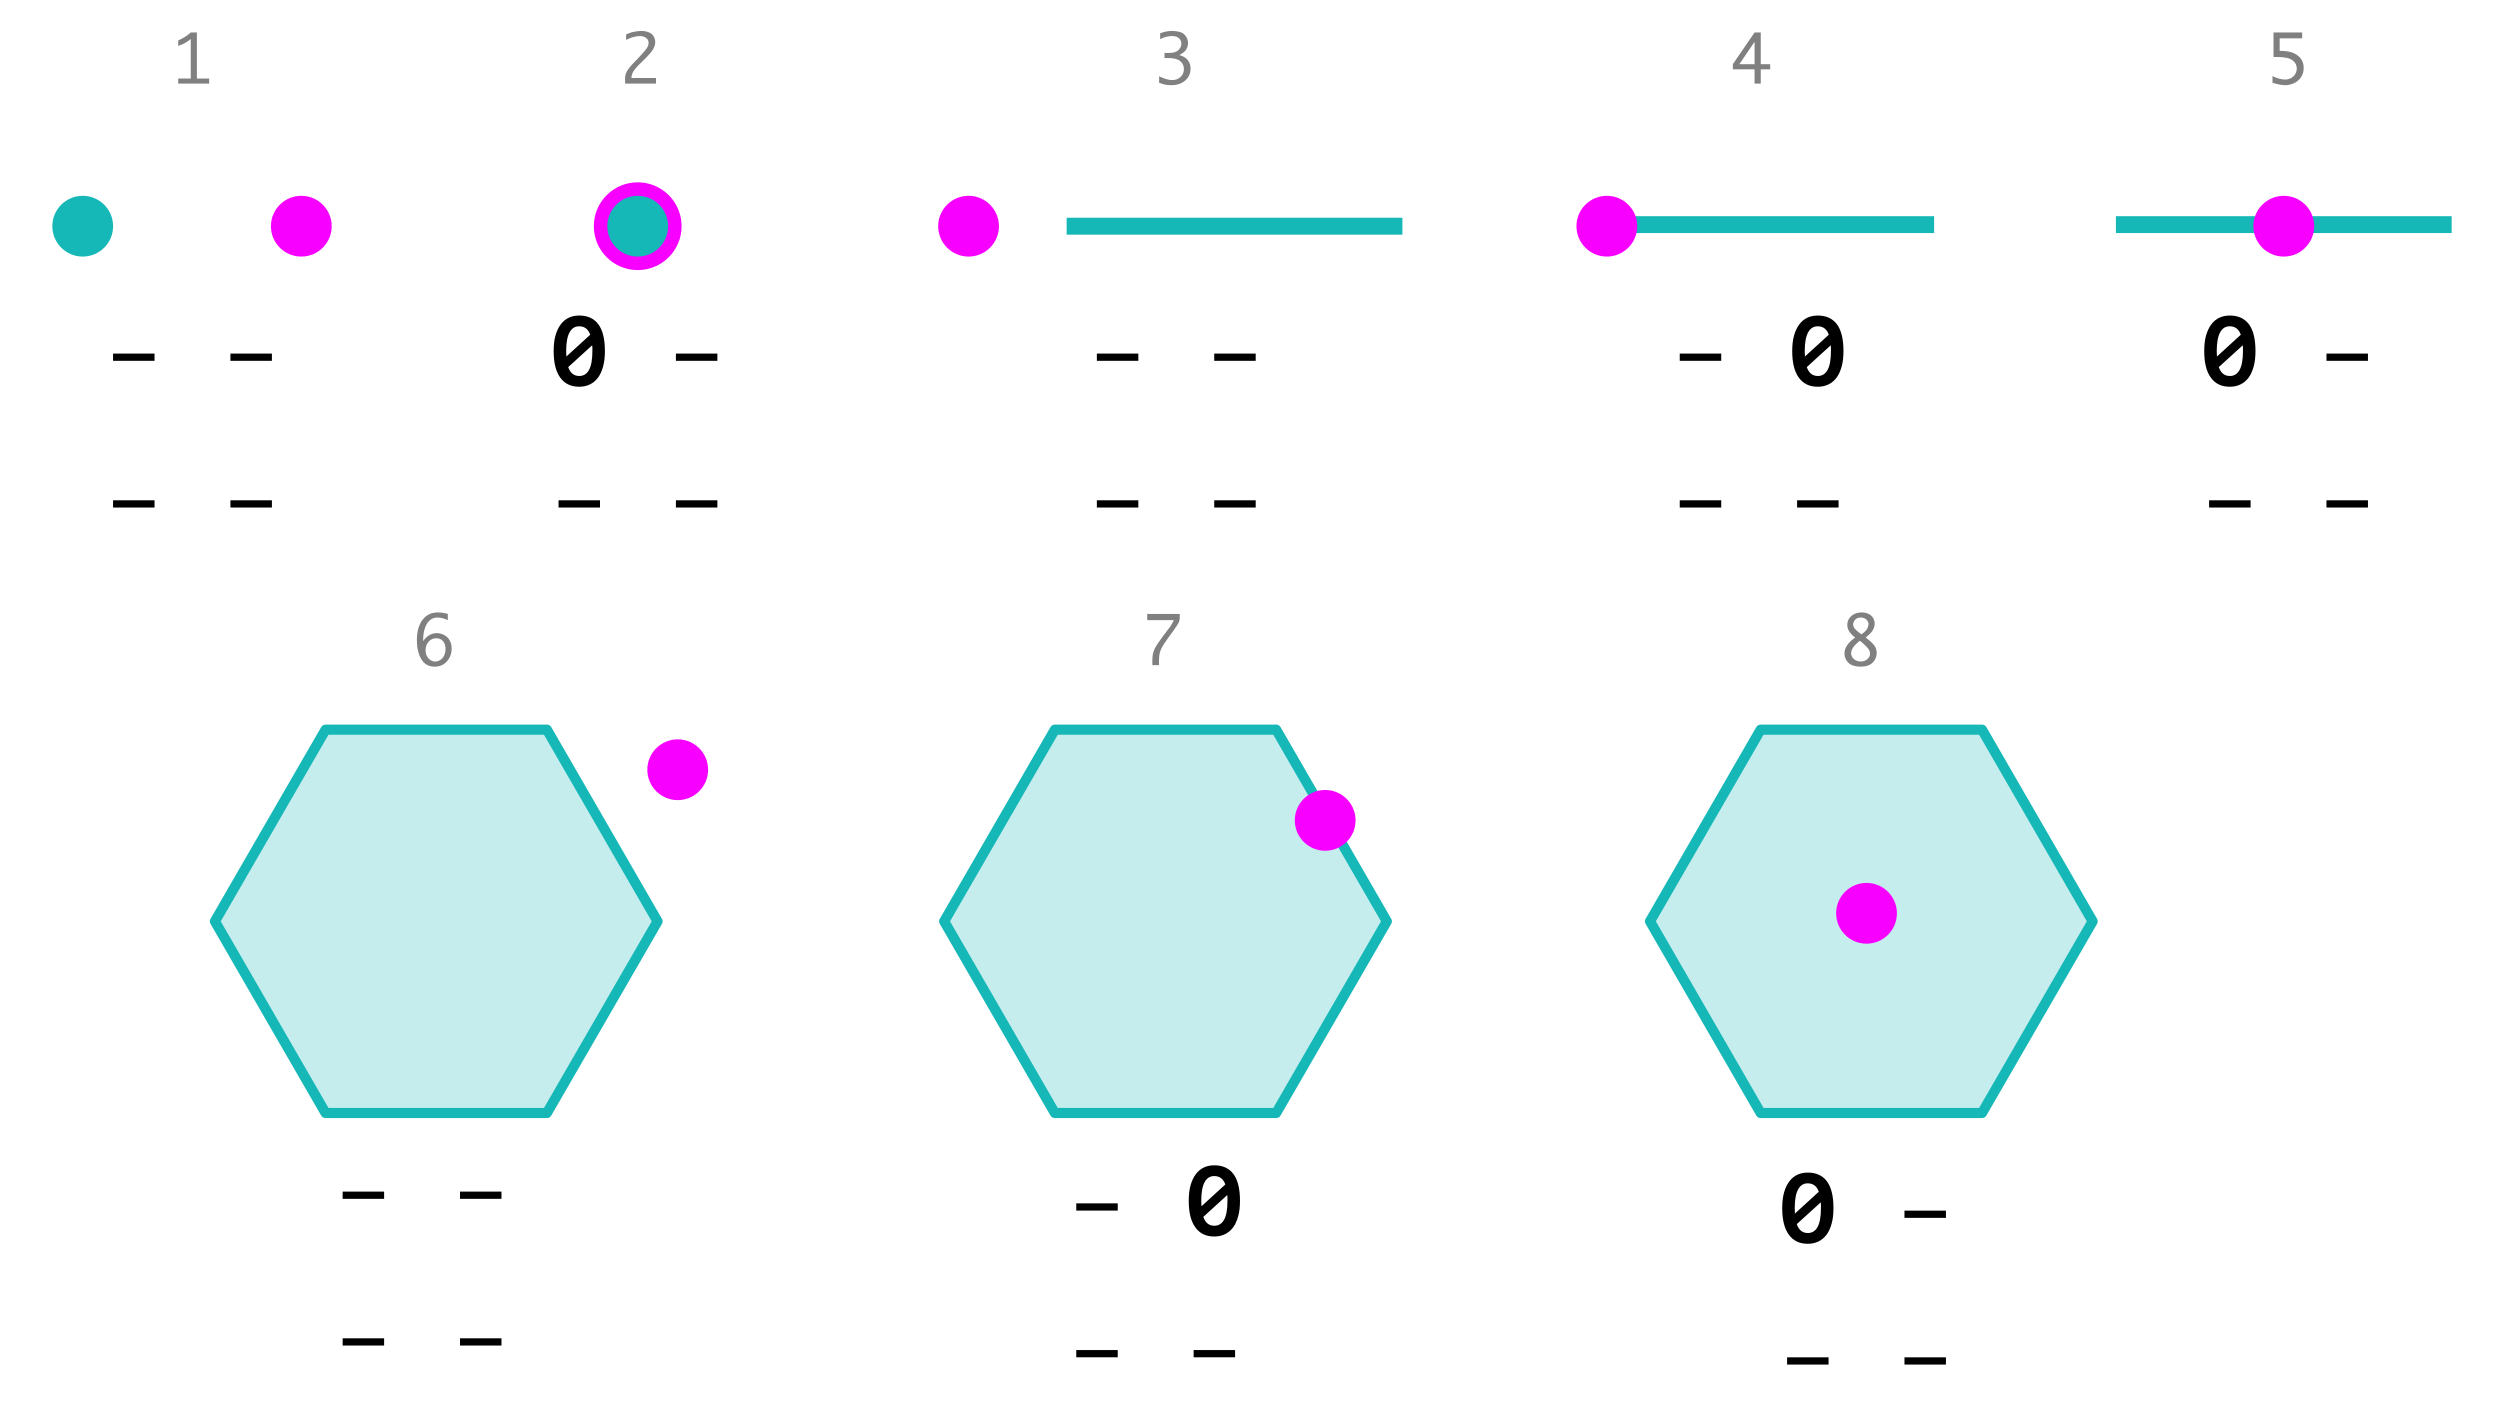
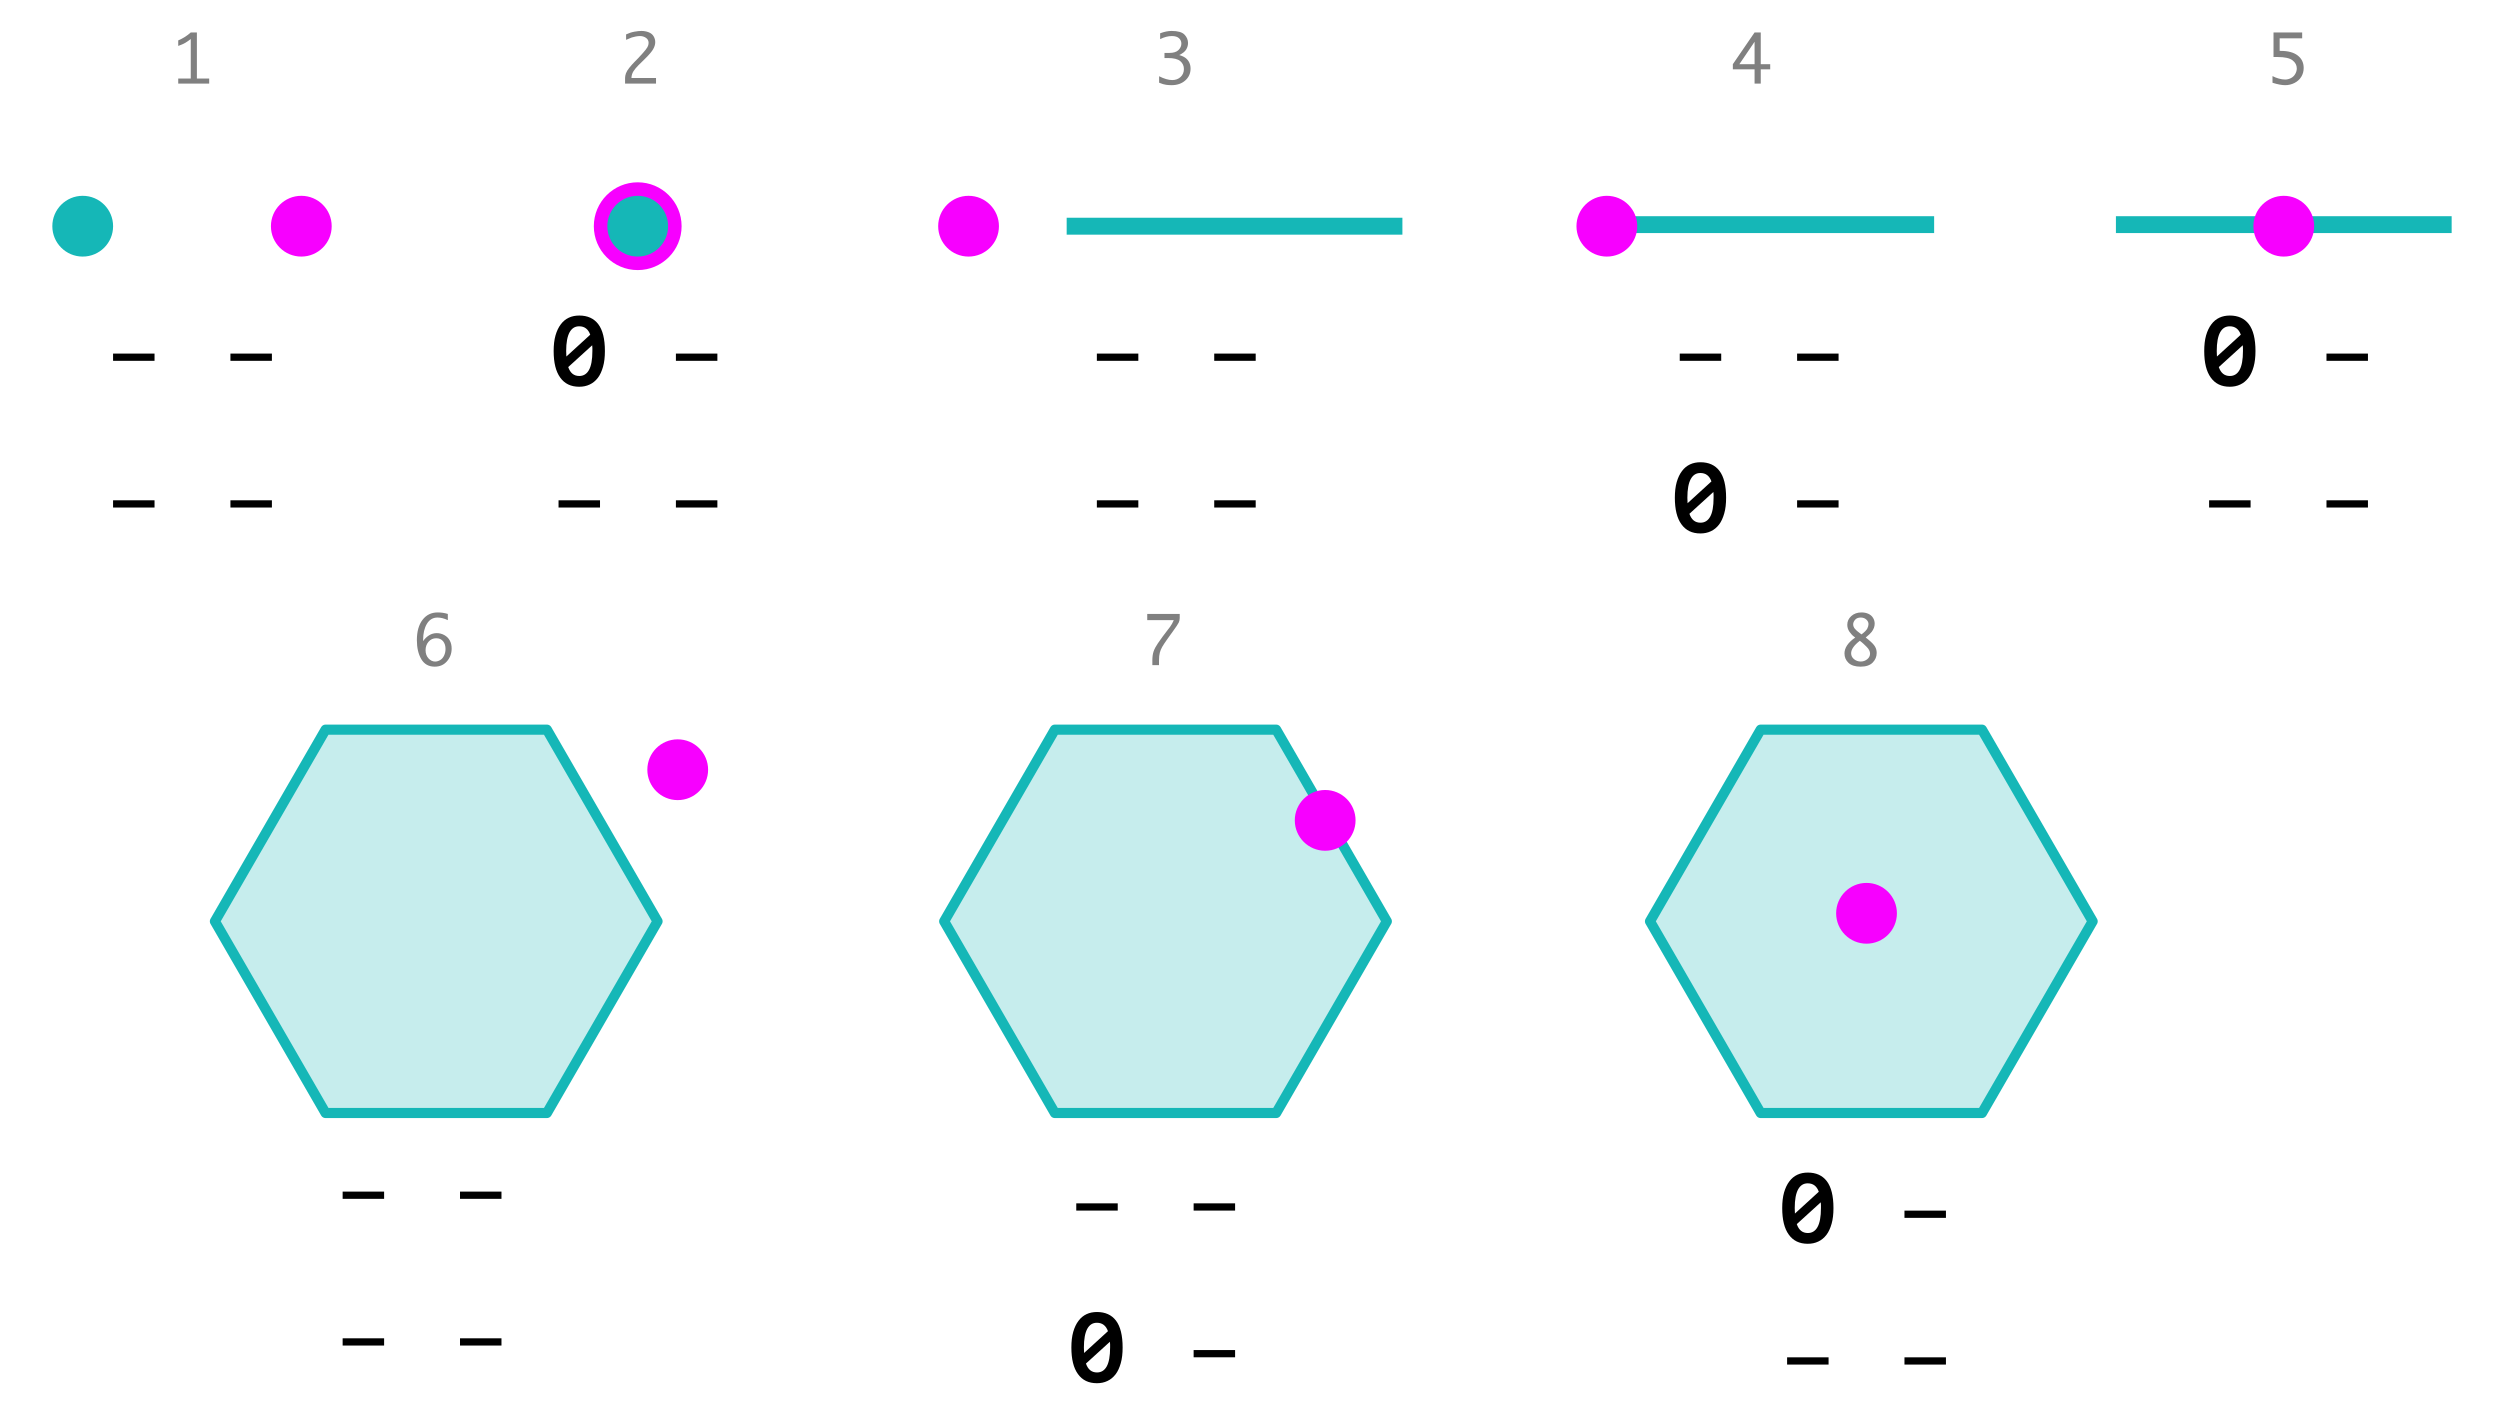
<svg xmlns="http://www.w3.org/2000/svg" width="100%" height="100%" viewBox="0 0 1481 840" version="1.1" xml:space="preserve" style="fill-rule:evenodd;clip-rule:evenodd;stroke-linecap:square;stroke-linejoin:round;stroke-miterlimit:10;">
  <rect id="Clementini-Points-Polygons" x="-318" y="-199" width="2683.8" height="4517.66" style="fill:none;" />
  <path d="M559.33,545.796L624.888,432.246L756.005,432.246L821.564,545.796L756.005,659.347L624.888,659.347L559.33,545.796Z" style="fill:rgb(198,237,237);stroke:rgb(21,183,183);stroke-width:6px;" />
  <path d="M977.453,545.796L1043.01,432.246L1174.13,432.246L1239.69,545.796L1174.13,659.347L1043.01,659.347L977.453,545.796Z" style="fill:rgb(198,237,237);stroke:rgb(21,183,183);stroke-width:6px;" />
  <circle cx="377.781" cy="134" r="26" style="fill:rgb(247,0,255);" />
  <circle cx="49" cy="134" r="18" style="fill:rgb(21,183,183);" />
  <g transform="matrix(1.20707,0,0,1.20707,-17230,-1940.46)">
    <g transform="matrix(48,0,0,48,14325.5,1796.71)">
      <rect x="0.088" y="-0.325" width="0.424" height="0.074" style="fill-rule:nonzero;" />
    </g>
    <g transform="matrix(48,0,0,48,14383.1,1796.71)">
      <rect x="0.088" y="-0.325" width="0.424" height="0.074" style="fill-rule:nonzero;" />
    </g>
    <g transform="matrix(48,0,0,48,14325.5,1868.71)">
      <rect x="0.088" y="-0.325" width="0.424" height="0.074" style="fill-rule:nonzero;" />
    </g>
    <g transform="matrix(48,0,0,48,14383.1,1868.71)">
      <rect x="0.088" y="-0.325" width="0.424" height="0.074" style="fill-rule:nonzero;" />
    </g>
  </g>
  <g transform="matrix(1.20707,0,0,1.20707,-17094,-1444.02)">
    <g transform="matrix(48,0,0,48,14325.5,1796.71)">
      <rect x="0.088" y="-0.325" width="0.424" height="0.074" style="fill-rule:nonzero;" />
    </g>
    <g transform="matrix(48,0,0,48,14383.1,1796.71)">
      <rect x="0.088" y="-0.325" width="0.424" height="0.074" style="fill-rule:nonzero;" />
    </g>
    <g transform="matrix(48,0,0,48,14325.5,1868.71)">
      <rect x="0.088" y="-0.325" width="0.424" height="0.074" style="fill-rule:nonzero;" />
    </g>
    <g transform="matrix(48,0,0,48,14383.1,1868.71)">
      <rect x="0.088" y="-0.325" width="0.424" height="0.074" style="fill-rule:nonzero;" />
    </g>
  </g>
  <g transform="matrix(1.20707,0,0,1.20707,-16647.2,-1940.46)">
    <g transform="matrix(48,0,0,48,14325.5,1796.71)">
      <rect x="0.088" y="-0.325" width="0.424" height="0.074" style="fill-rule:nonzero;" />
    </g>
    <g transform="matrix(48,0,0,48,14383.1,1796.71)">
      <rect x="0.088" y="-0.325" width="0.424" height="0.074" style="fill-rule:nonzero;" />
    </g>
    <g transform="matrix(48,0,0,48,14325.5,1868.71)">
      <rect x="0.088" y="-0.325" width="0.424" height="0.074" style="fill-rule:nonzero;" />
    </g>
    <g transform="matrix(48,0,0,48,14383.1,1868.71)">
      <rect x="0.088" y="-0.325" width="0.424" height="0.074" style="fill-rule:nonzero;" />
    </g>
  </g>
  <g transform="matrix(1.20707,0,0,1.20707,-16966.1,-1940.46)">
    <g transform="matrix(48,0,0,48,14325.5,1796.71)">
      <path d="M0.038,-0.351C0.038,-0.412 0.044,-0.465 0.057,-0.511C0.07,-0.556 0.088,-0.594 0.111,-0.624C0.133,-0.654 0.161,-0.677 0.193,-0.692C0.225,-0.707 0.261,-0.714 0.3,-0.714C0.384,-0.714 0.449,-0.685 0.494,-0.626C0.539,-0.567 0.562,-0.475 0.562,-0.351C0.562,-0.29 0.556,-0.236 0.543,-0.191C0.53,-0.145 0.513,-0.107 0.49,-0.077C0.466,-0.046 0.439,-0.024 0.407,-0.009C0.374,0.007 0.338,0.014 0.299,0.014C0.214,0.014 0.15,-0.017 0.105,-0.08C0.06,-0.142 0.038,-0.232 0.038,-0.351ZM0.434,-0.351C0.434,-0.362 0.434,-0.372 0.434,-0.382C0.433,-0.391 0.433,-0.401 0.432,-0.41L0.187,-0.187C0.208,-0.126 0.245,-0.096 0.3,-0.096C0.343,-0.096 0.376,-0.116 0.399,-0.157C0.422,-0.198 0.434,-0.262 0.434,-0.351ZM0.166,-0.351C0.166,-0.341 0.166,-0.332 0.167,-0.323C0.167,-0.314 0.167,-0.304 0.168,-0.295L0.412,-0.518C0.392,-0.575 0.354,-0.604 0.299,-0.604C0.256,-0.604 0.224,-0.584 0.201,-0.543C0.178,-0.501 0.166,-0.438 0.166,-0.351Z" style="fill-rule:nonzero;" />
    </g>
    <g transform="matrix(48,0,0,48,14383.1,1796.71)">
      <rect x="0.088" y="-0.325" width="0.424" height="0.074" style="fill-rule:nonzero;" />
    </g>
    <g transform="matrix(48,0,0,48,14325.5,1868.71)">
      <rect x="0.088" y="-0.325" width="0.424" height="0.074" style="fill-rule:nonzero;" />
    </g>
    <g transform="matrix(48,0,0,48,14383.1,1868.71)">
      <rect x="0.088" y="-0.325" width="0.424" height="0.074" style="fill-rule:nonzero;" />
    </g>
  </g>
  <g transform="matrix(1.20707,0,0,1.20707,-15988.3,-1940.46)">
    <g transform="matrix(48,0,0,48,14325.5,1796.71)">
      <path d="M0.038,-0.351C0.038,-0.412 0.044,-0.465 0.057,-0.511C0.07,-0.556 0.088,-0.594 0.111,-0.624C0.133,-0.654 0.161,-0.677 0.193,-0.692C0.225,-0.707 0.261,-0.714 0.3,-0.714C0.384,-0.714 0.449,-0.685 0.494,-0.626C0.539,-0.567 0.562,-0.475 0.562,-0.351C0.562,-0.29 0.556,-0.236 0.543,-0.191C0.53,-0.145 0.513,-0.107 0.49,-0.077C0.466,-0.046 0.439,-0.024 0.407,-0.009C0.374,0.007 0.338,0.014 0.299,0.014C0.214,0.014 0.15,-0.017 0.105,-0.08C0.06,-0.142 0.038,-0.232 0.038,-0.351ZM0.434,-0.351C0.434,-0.362 0.434,-0.372 0.434,-0.382C0.433,-0.391 0.433,-0.401 0.432,-0.41L0.187,-0.187C0.208,-0.126 0.245,-0.096 0.3,-0.096C0.343,-0.096 0.376,-0.116 0.399,-0.157C0.422,-0.198 0.434,-0.262 0.434,-0.351ZM0.166,-0.351C0.166,-0.341 0.166,-0.332 0.167,-0.323C0.167,-0.314 0.167,-0.304 0.168,-0.295L0.412,-0.518C0.392,-0.575 0.354,-0.604 0.299,-0.604C0.256,-0.604 0.224,-0.584 0.201,-0.543C0.178,-0.501 0.166,-0.438 0.166,-0.351Z" style="fill-rule:nonzero;" />
    </g>
    <g transform="matrix(48,0,0,48,14383.1,1796.71)">
      <rect x="0.088" y="-0.325" width="0.424" height="0.074" style="fill-rule:nonzero;" />
    </g>
    <g transform="matrix(48,0,0,48,14325.5,1868.71)">
      <rect x="0.088" y="-0.325" width="0.424" height="0.074" style="fill-rule:nonzero;" />
    </g>
    <g transform="matrix(48,0,0,48,14383.1,1868.71)">
      <rect x="0.088" y="-0.325" width="0.424" height="0.074" style="fill-rule:nonzero;" />
    </g>
  </g>
  <g transform="matrix(1.20707,0,0,1.20707,-16238.3,-1432.75)">
    <g transform="matrix(48,0,0,48,14325.5,1796.71)">
      <path d="M0.038,-0.351C0.038,-0.412 0.044,-0.465 0.057,-0.511C0.07,-0.556 0.088,-0.594 0.111,-0.624C0.133,-0.654 0.161,-0.677 0.193,-0.692C0.225,-0.707 0.261,-0.714 0.3,-0.714C0.384,-0.714 0.449,-0.685 0.494,-0.626C0.539,-0.567 0.562,-0.475 0.562,-0.351C0.562,-0.29 0.556,-0.236 0.543,-0.191C0.53,-0.145 0.513,-0.107 0.49,-0.077C0.466,-0.046 0.439,-0.024 0.407,-0.009C0.374,0.007 0.338,0.014 0.299,0.014C0.214,0.014 0.15,-0.017 0.105,-0.08C0.06,-0.142 0.038,-0.232 0.038,-0.351ZM0.434,-0.351C0.434,-0.362 0.434,-0.372 0.434,-0.382C0.433,-0.391 0.433,-0.401 0.432,-0.41L0.187,-0.187C0.208,-0.126 0.245,-0.096 0.3,-0.096C0.343,-0.096 0.376,-0.116 0.399,-0.157C0.422,-0.198 0.434,-0.262 0.434,-0.351ZM0.166,-0.351C0.166,-0.341 0.166,-0.332 0.167,-0.323C0.167,-0.314 0.167,-0.304 0.168,-0.295L0.412,-0.518C0.392,-0.575 0.354,-0.604 0.299,-0.604C0.256,-0.604 0.224,-0.584 0.201,-0.543C0.178,-0.501 0.166,-0.438 0.166,-0.351Z" style="fill-rule:nonzero;" />
    </g>
    <g transform="matrix(48,0,0,48,14383.1,1796.71)">
      <rect x="0.088" y="-0.325" width="0.424" height="0.074" style="fill-rule:nonzero;" />
    </g>
    <g transform="matrix(48,0,0,48,14325.5,1868.71)">
      <rect x="0.088" y="-0.325" width="0.424" height="0.074" style="fill-rule:nonzero;" />
    </g>
    <g transform="matrix(48,0,0,48,14383.1,1868.71)">
      <rect x="0.088" y="-0.325" width="0.424" height="0.074" style="fill-rule:nonzero;" />
    </g>
  </g>
  <g transform="matrix(1.20707,0,0,1.20707,-16301.9,-1940.46)">
    <g transform="matrix(48,0,0,48,14325.5,1796.71)">
      <rect x="0.088" y="-0.325" width="0.424" height="0.074" style="fill-rule:nonzero;" />
    </g>
    <g transform="matrix(48,0,0,48,14383.1,1796.71)">
-       <path d="M0.038,-0.351C0.038,-0.412 0.044,-0.465 0.057,-0.511C0.07,-0.556 0.088,-0.594 0.111,-0.624C0.133,-0.654 0.161,-0.677 0.193,-0.692C0.225,-0.707 0.261,-0.714 0.3,-0.714C0.384,-0.714 0.449,-0.685 0.494,-0.626C0.539,-0.567 0.562,-0.475 0.562,-0.351C0.562,-0.29 0.556,-0.236 0.543,-0.191C0.53,-0.145 0.513,-0.107 0.49,-0.077C0.466,-0.046 0.439,-0.024 0.407,-0.009C0.374,0.007 0.338,0.014 0.299,0.014C0.214,0.014 0.15,-0.017 0.105,-0.08C0.06,-0.142 0.038,-0.232 0.038,-0.351ZM0.434,-0.351C0.434,-0.362 0.434,-0.372 0.434,-0.382C0.433,-0.391 0.433,-0.401 0.432,-0.41L0.187,-0.187C0.208,-0.126 0.245,-0.096 0.3,-0.096C0.343,-0.096 0.376,-0.116 0.399,-0.157C0.422,-0.198 0.434,-0.262 0.434,-0.351ZM0.166,-0.351C0.166,-0.341 0.166,-0.332 0.167,-0.323C0.167,-0.314 0.167,-0.304 0.168,-0.295L0.412,-0.518C0.392,-0.575 0.354,-0.604 0.299,-0.604C0.256,-0.604 0.224,-0.584 0.201,-0.543C0.178,-0.501 0.166,-0.438 0.166,-0.351Z" style="fill-rule:nonzero;" />
+       <rect x="0.088" y="-0.325" width="0.424" height="0.074" style="fill-rule:nonzero;" />
    </g>
    <g transform="matrix(48,0,0,48,14325.5,1868.71)">
-       <rect x="0.088" y="-0.325" width="0.424" height="0.074" style="fill-rule:nonzero;" />
+       <path d="M0.038,-0.351C0.038,-0.412 0.044,-0.465 0.057,-0.511C0.07,-0.556 0.088,-0.594 0.111,-0.624C0.133,-0.654 0.161,-0.677 0.193,-0.692C0.225,-0.707 0.261,-0.714 0.3,-0.714C0.384,-0.714 0.449,-0.685 0.494,-0.626C0.539,-0.567 0.562,-0.475 0.562,-0.351C0.562,-0.29 0.556,-0.236 0.543,-0.191C0.53,-0.145 0.513,-0.107 0.49,-0.077C0.466,-0.046 0.439,-0.024 0.407,-0.009C0.374,0.007 0.338,0.014 0.299,0.014C0.214,0.014 0.15,-0.017 0.105,-0.08C0.06,-0.142 0.038,-0.232 0.038,-0.351ZM0.434,-0.351C0.434,-0.362 0.434,-0.372 0.434,-0.382C0.433,-0.391 0.433,-0.401 0.432,-0.41L0.187,-0.187C0.208,-0.126 0.245,-0.096 0.3,-0.096C0.343,-0.096 0.376,-0.116 0.399,-0.157C0.422,-0.198 0.434,-0.262 0.434,-0.351ZM0.166,-0.351C0.166,-0.341 0.166,-0.332 0.167,-0.323C0.167,-0.314 0.167,-0.304 0.168,-0.295L0.412,-0.518C0.392,-0.575 0.354,-0.604 0.299,-0.604C0.256,-0.604 0.224,-0.584 0.201,-0.543C0.178,-0.501 0.166,-0.438 0.166,-0.351Z" style="fill-rule:nonzero;" />
    </g>
    <g transform="matrix(48,0,0,48,14383.1,1868.71)">
      <rect x="0.088" y="-0.325" width="0.424" height="0.074" style="fill-rule:nonzero;" />
    </g>
  </g>
  <g transform="matrix(1.20707,0,0,1.20707,-16659.4,-1437.06)">
    <g transform="matrix(48,0,0,48,14325.5,1796.71)">
      <rect x="0.088" y="-0.325" width="0.424" height="0.074" style="fill-rule:nonzero;" />
    </g>
    <g transform="matrix(48,0,0,48,14383.1,1796.71)">
-       <path d="M0.038,-0.351C0.038,-0.412 0.044,-0.465 0.057,-0.511C0.07,-0.556 0.088,-0.594 0.111,-0.624C0.133,-0.654 0.161,-0.677 0.193,-0.692C0.225,-0.707 0.261,-0.714 0.3,-0.714C0.384,-0.714 0.449,-0.685 0.494,-0.626C0.539,-0.567 0.562,-0.475 0.562,-0.351C0.562,-0.29 0.556,-0.236 0.543,-0.191C0.53,-0.145 0.513,-0.107 0.49,-0.077C0.466,-0.046 0.439,-0.024 0.407,-0.009C0.374,0.007 0.338,0.014 0.299,0.014C0.214,0.014 0.15,-0.017 0.105,-0.08C0.06,-0.142 0.038,-0.232 0.038,-0.351ZM0.434,-0.351C0.434,-0.362 0.434,-0.372 0.434,-0.382C0.433,-0.391 0.433,-0.401 0.432,-0.41L0.187,-0.187C0.208,-0.126 0.245,-0.096 0.3,-0.096C0.343,-0.096 0.376,-0.116 0.399,-0.157C0.422,-0.198 0.434,-0.262 0.434,-0.351ZM0.166,-0.351C0.166,-0.341 0.166,-0.332 0.167,-0.323C0.167,-0.314 0.167,-0.304 0.168,-0.295L0.412,-0.518C0.392,-0.575 0.354,-0.604 0.299,-0.604C0.256,-0.604 0.224,-0.584 0.201,-0.543C0.178,-0.501 0.166,-0.438 0.166,-0.351Z" style="fill-rule:nonzero;" />
+       <rect x="0.088" y="-0.325" width="0.424" height="0.074" style="fill-rule:nonzero;" />
    </g>
    <g transform="matrix(48,0,0,48,14325.5,1868.71)">
-       <rect x="0.088" y="-0.325" width="0.424" height="0.074" style="fill-rule:nonzero;" />
+       <path d="M0.038,-0.351C0.038,-0.412 0.044,-0.465 0.057,-0.511C0.07,-0.556 0.088,-0.594 0.111,-0.624C0.133,-0.654 0.161,-0.677 0.193,-0.692C0.225,-0.707 0.261,-0.714 0.3,-0.714C0.384,-0.714 0.449,-0.685 0.494,-0.626C0.539,-0.567 0.562,-0.475 0.562,-0.351C0.562,-0.29 0.556,-0.236 0.543,-0.191C0.53,-0.145 0.513,-0.107 0.49,-0.077C0.466,-0.046 0.439,-0.024 0.407,-0.009C0.374,0.007 0.338,0.014 0.299,0.014C0.214,0.014 0.15,-0.017 0.105,-0.08C0.06,-0.142 0.038,-0.232 0.038,-0.351ZM0.434,-0.351C0.434,-0.362 0.434,-0.372 0.434,-0.382C0.433,-0.391 0.433,-0.401 0.432,-0.41L0.187,-0.187C0.208,-0.126 0.245,-0.096 0.3,-0.096C0.343,-0.096 0.376,-0.116 0.399,-0.157C0.422,-0.198 0.434,-0.262 0.434,-0.351ZM0.166,-0.351C0.166,-0.341 0.166,-0.332 0.167,-0.323C0.167,-0.314 0.167,-0.304 0.168,-0.295L0.412,-0.518C0.392,-0.575 0.354,-0.604 0.299,-0.604C0.256,-0.604 0.224,-0.584 0.201,-0.543C0.178,-0.501 0.166,-0.438 0.166,-0.351Z" style="fill-rule:nonzero;" />
    </g>
    <g transform="matrix(48,0,0,48,14383.1,1868.71)">
      <rect x="0.088" y="-0.325" width="0.424" height="0.074" style="fill-rule:nonzero;" />
    </g>
  </g>
  <circle cx="377.781" cy="134" r="18" style="fill:rgb(21,183,183);" />
  <circle cx="178.497" cy="134" r="18" style="fill:rgb(247,0,255);" />
  <path d="M825.782,134L636.897,134" style="fill:none;stroke:rgb(21,183,183);stroke-width:10px;" />
  <path d="M1140.78,133.07L951.897,133.07" style="fill:none;stroke:rgb(21,183,183);stroke-width:10px;" />
  <path d="M1447.36,133.07L1258.47,133.07" style="fill:none;stroke:rgb(21,183,183);stroke-width:10px;" />
  <circle cx="573.774" cy="134" r="18" style="fill:rgb(247,0,255);" />
  <circle cx="951.897" cy="134" r="18" style="fill:rgb(247,0,255);" />
  <circle cx="1352.91" cy="134" r="18" style="fill:rgb(247,0,255);" />
  <circle cx="401.482" cy="455.987" r="18" style="fill:rgb(247,0,255);" />
  <circle cx="785.034" cy="485.987" r="18" style="fill:rgb(247,0,255);" />
  <circle cx="1105.73" cy="541.035" r="18" style="fill:rgb(247,0,255);" />
  <path d="M127.303,545.796L192.862,432.246L323.979,432.246L389.537,545.796L323.979,659.347L192.862,659.347L127.303,545.796Z" style="fill:rgb(198,237,237);stroke:rgb(21,183,183);stroke-width:6px;" />
  <path d="M113.006,46.512L113.006,23.114C111.912,23.986 110.851,24.728 109.822,25.34C108.794,25.952 107.381,26.577 105.584,27.215L105.584,23.934C108.436,22.723 110.91,21.154 113.006,19.227L116.639,19.227L116.639,46.512L123.924,46.512L123.924,49.54L105.584,49.54L105.584,46.512L113.006,46.512Z" style="fill:rgb(128,128,128);fill-rule:nonzero;" />
  <path d="M388.631,49.54L370.291,49.54L370.291,46.2C370.291,45.34 370.467,44.419 370.818,43.436C371.17,42.453 371.84,41.35 372.83,40.126C373.82,38.902 374.868,37.723 375.975,36.59L378.045,34.481C378.462,34.051 379.373,33.055 380.779,31.493C382.185,29.93 383.113,28.732 383.562,27.899C384.012,27.066 384.236,26.245 384.236,25.438C384.236,24.136 383.715,23.13 382.674,22.42C381.632,21.711 380.46,21.356 379.158,21.356C378.416,21.356 377.586,21.441 376.668,21.61C375.75,21.779 374.946,21.978 374.256,22.206C373.566,22.433 372.446,22.899 370.896,23.602L370.896,20.379C372.537,19.598 374.181,19.061 375.828,18.768C377.475,18.475 378.833,18.329 379.9,18.329C381.476,18.329 382.924,18.586 384.246,19.1C385.568,19.614 386.551,20.412 387.195,21.493C387.84,22.573 388.162,23.726 388.162,24.95C388.162,26.317 387.749,27.717 386.922,29.149C386.095,30.581 384.536,32.424 382.244,34.676L380.018,36.883L378.143,38.719C376.958,39.917 376.001,41.076 375.271,42.196C374.542,43.316 374.139,44.65 374.06,46.2L388.631,46.2L388.631,49.54Z" style="fill:rgb(128,128,128);fill-rule:nonzero;" />
  <path d="M250.664,379.796C251.602,378.402 252.764,377.266 254.151,376.387C255.538,375.508 257.064,375.069 258.731,375.069C260.306,375.069 261.801,375.453 263.213,376.221C264.626,376.99 265.704,378.061 266.446,379.434C267.188,380.808 267.559,382.406 267.559,384.229C267.559,387.107 266.638,389.61 264.795,391.739C262.953,393.868 260.528,394.932 257.52,394.932C253.978,394.932 251.332,393.451 249.581,390.489C247.829,387.527 246.954,383.76 246.954,379.19C246.954,374.138 248.067,370.144 250.293,367.208C252.52,364.272 255.534,362.803 259.336,362.803C261.381,362.803 263.366,363.103 265.293,363.702L265.293,367.374C263.132,366.345 261.094,365.831 259.18,365.831C256.472,365.831 254.375,367.074 252.891,369.561C251.407,372.048 250.664,375.199 250.664,379.014L250.664,379.796ZM257.793,391.905C258.77,391.905 259.753,391.615 260.743,391.036C261.732,390.456 262.51,389.564 263.077,388.36C263.643,387.156 263.926,385.844 263.926,384.425C263.926,382.576 263.448,381.059 262.491,379.874C261.534,378.689 260.17,378.096 258.399,378.096C256.563,378.096 255.056,378.783 253.877,380.157C252.699,381.531 252.11,383.201 252.11,385.167C252.11,387.146 252.686,388.764 253.838,390.02C254.991,391.277 256.309,391.905 257.793,391.905Z" style="fill:rgb(128,128,128);fill-rule:nonzero;" />
  <path d="M682.652,394.014L682.652,391.3C682.652,389.177 682.893,387.393 683.375,385.948C683.857,384.503 684.703,382.895 685.914,381.124C687.125,379.353 688.095,377.986 688.824,377.022L691.988,372.842L693.121,371.378C693.98,370.219 694.722,368.878 695.347,367.354L679.625,367.354L679.625,363.702L698.863,363.702L698.863,366.124C698.863,367.087 698.671,367.979 698.287,368.8C697.903,369.62 696.741,371.371 694.801,374.053C694.332,374.691 693.87,375.329 693.414,375.967L691.383,378.819C690.081,380.655 689.117,382.12 688.492,383.214C687.867,384.307 687.395,385.447 687.076,386.632C686.757,387.816 686.597,389.372 686.597,391.3L686.597,394.014L682.652,394.014Z" style="fill:rgb(128,128,128);fill-rule:nonzero;" />
  <path d="M1099.03,377.667L1098.37,377.178C1097.45,376.527 1096.54,375.567 1095.65,374.298C1094.77,373.028 1094.33,371.632 1094.33,370.108C1094.33,368.09 1095.12,366.368 1096.71,364.942C1098.3,363.516 1100.32,362.803 1102.77,362.803C1104.26,362.803 1105.61,363.074 1106.81,363.614C1108.01,364.154 1108.93,364.952 1109.58,366.007C1110.23,367.061 1110.56,368.214 1110.56,369.464C1110.56,370.323 1110.41,371.153 1110.11,371.954C1109.81,372.755 1109.36,373.549 1108.77,374.337C1108.18,375.124 1107,376.234 1105.25,377.667L1106.89,378.975C1108.8,380.538 1110.09,381.885 1110.75,383.018C1111.42,384.151 1111.75,385.421 1111.75,386.827C1111.75,389.014 1110.95,390.912 1109.37,392.52C1107.78,394.128 1105.39,394.932 1102.22,394.932C1099.03,394.932 1096.64,394.18 1095.05,392.676C1093.46,391.173 1092.67,389.307 1092.67,387.081C1092.67,383.76 1094.79,380.622 1099.03,377.667ZM1102.77,375.811C1104.6,374.418 1105.75,373.253 1106.21,372.315C1106.67,371.378 1106.9,370.505 1106.9,369.698C1106.9,368.721 1106.48,367.833 1105.62,367.032C1104.76,366.231 1103.65,365.831 1102.3,365.831C1100.84,365.831 1099.73,366.267 1098.97,367.139C1098.2,368.012 1097.82,368.917 1097.82,369.854C1097.82,370.766 1098.14,371.625 1098.78,372.432C1099.42,373.24 1100.44,374.145 1101.85,375.147L1102.77,375.811ZM1101.77,379.6C1098.33,382.244 1096.61,384.717 1096.61,387.022C1096.61,388.389 1097.18,389.542 1098.31,390.479C1099.44,391.417 1100.79,391.885 1102.34,391.885C1103.75,391.885 1105.02,391.436 1106.14,390.538C1107.26,389.639 1107.82,388.52 1107.82,387.178C1107.82,385.863 1107.14,384.529 1105.78,383.175C1104.42,381.82 1103.47,380.935 1102.94,380.518L1101.77,379.6Z" style="fill:rgb(128,128,128);fill-rule:nonzero;" />
  <path d="M686.657,48.993L686.657,45.165C689.639,46.675 692.224,47.43 694.411,47.43C696.416,47.43 698.073,46.822 699.382,45.604C700.69,44.387 701.345,42.821 701.345,40.907C701.345,38.98 700.625,37.411 699.186,36.2C697.748,34.989 695.303,34.383 691.852,34.383L689.841,34.383L689.841,31.356L692.634,31.356C695.173,31.356 697.009,30.786 698.142,29.647C699.274,28.508 699.841,27.241 699.841,25.848C699.841,24.585 699.379,23.521 698.454,22.655C697.53,21.789 696.11,21.356 694.196,21.356C692.048,21.356 689.737,21.961 687.263,23.172L687.263,19.715C689.737,18.791 692.002,18.329 694.06,18.329C697.744,18.329 700.287,19.055 701.686,20.506C703.086,21.958 703.786,23.615 703.786,25.477C703.786,26.857 703.415,28.153 702.673,29.364C701.931,30.575 700.563,31.655 698.571,32.606C700.329,33.127 701.657,33.765 702.556,34.52C703.454,35.275 704.134,36.167 704.597,37.196C705.059,38.225 705.29,39.377 705.29,40.653C705.29,43.491 704.239,45.835 702.136,47.684C700.033,49.533 697.315,50.458 693.981,50.458C693.018,50.458 691.966,50.386 690.827,50.243C689.688,50.1 688.298,49.683 686.657,48.993Z" style="fill:rgb(128,128,128);fill-rule:nonzero;" />
  <path d="M1039.41,49.54L1039.41,41.063L1026.54,41.063L1026.54,38.016L1039.41,19.227L1043.07,19.227L1043.07,38.016L1048.67,38.016L1048.67,41.063L1043.07,41.063L1043.07,49.54L1039.41,49.54ZM1039.41,38.016L1039.41,24.735L1030.41,38.016L1039.41,38.016Z" style="fill:rgb(128,128,128);fill-rule:nonzero;" />
  <path d="M1346.83,33.778L1346.83,19.227L1363.81,19.227L1363.81,22.723L1350.47,22.723L1350.47,30.145L1351.09,30.145C1355.45,30.145 1358.81,31.057 1361.17,32.879C1363.53,34.702 1364.7,37.157 1364.7,40.243C1364.7,42.196 1364.23,43.947 1363.28,45.497C1362.33,47.046 1360.99,48.26 1359.26,49.139C1357.52,50.018 1355.68,50.458 1353.73,50.458C1351.78,50.458 1349.28,49.982 1346.23,49.032L1346.23,45.067C1347.33,45.666 1348.57,46.157 1349.94,46.542C1351.31,46.926 1352.57,47.118 1353.73,47.118C1354.89,47.118 1356.02,46.838 1357.13,46.278C1358.23,45.718 1359.09,44.901 1359.7,43.827C1360.32,42.752 1360.62,41.655 1360.62,40.536C1360.62,38.648 1359.79,37.049 1358.11,35.741C1356.44,34.432 1353.47,33.778 1349.2,33.778L1346.83,33.778Z" style="fill:rgb(128,128,128);fill-rule:nonzero;" />
</svg>
